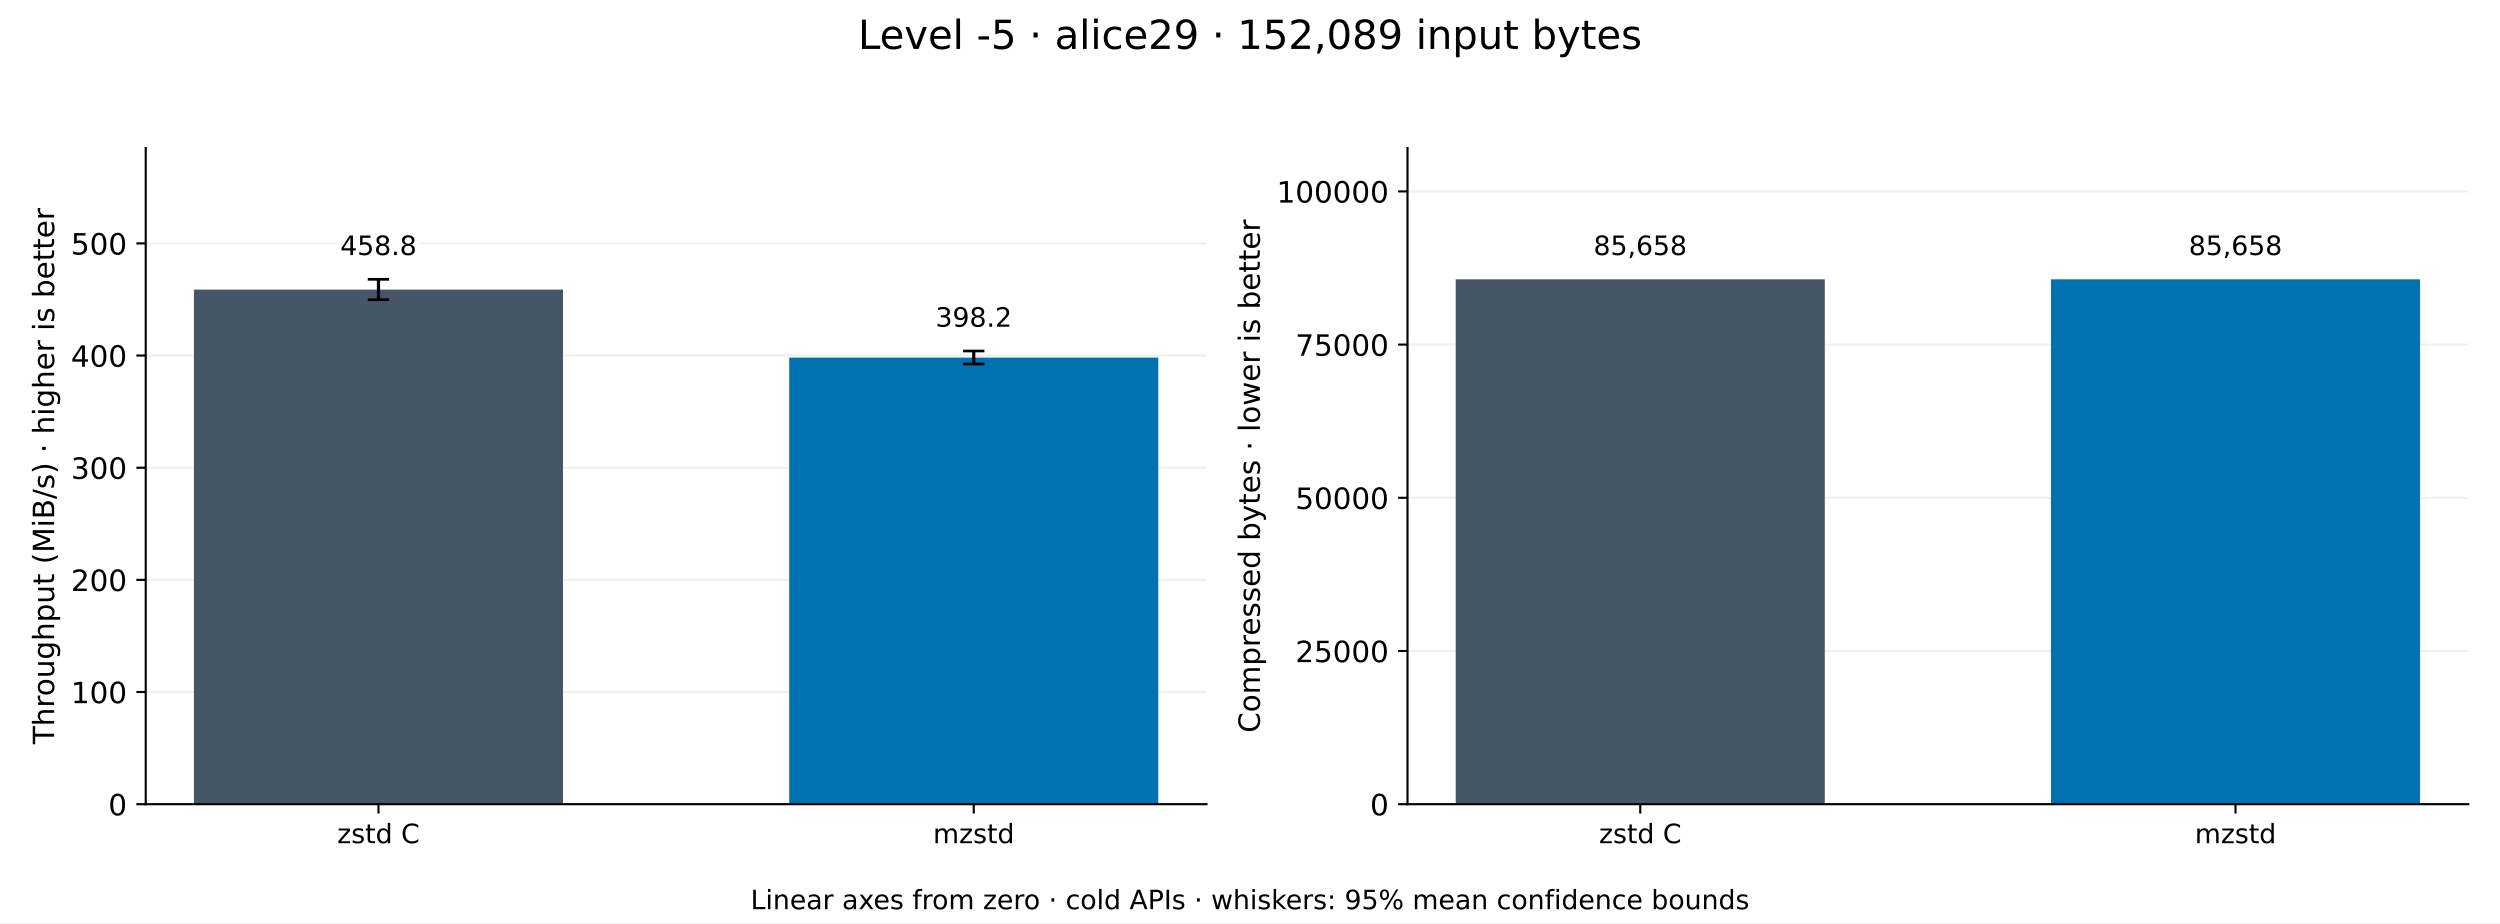
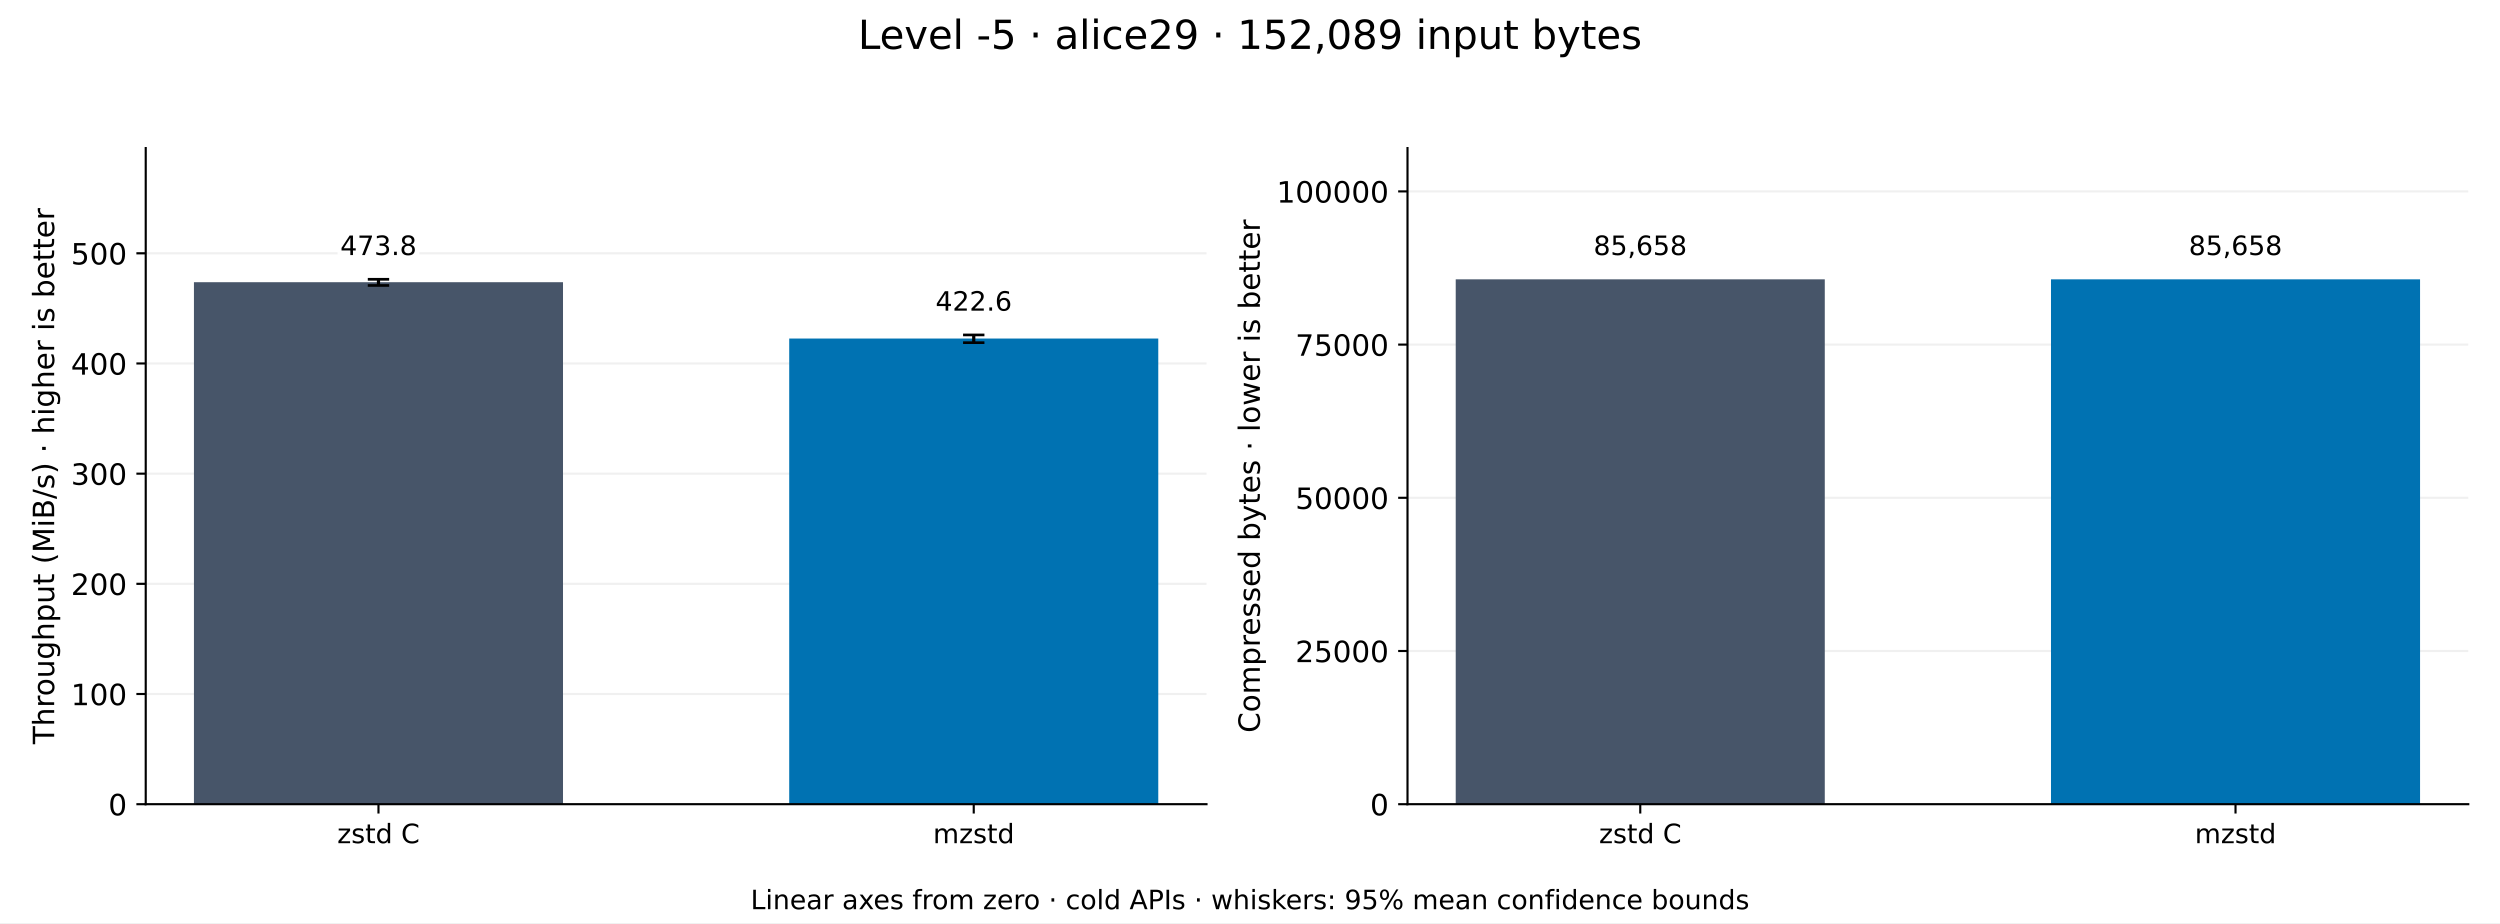
<svg xmlns="http://www.w3.org/2000/svg" xmlns:xlink="http://www.w3.org/1999/xlink" width="936pt" height="345.6pt" viewBox="0 0 936 345.6" version="1.1">
  <defs>
    <style type="text/css">*{stroke-linejoin: round; stroke-linecap: butt}</style>
  </defs>
  <g id="figure_1">
    <g id="patch_1">
      <path d="M 0 345.6 L 936 345.6 L 936 0 L 0 0 z " style="fill: #ffffff" />
    </g>
    <g id="axes_1">
      <g id="patch_2">
        <path d="M 54.56 301.088 L 451.71 301.088 L 451.71 55.44 L 54.56 55.44 z " style="fill: #ffffff" />
      </g>
      <g id="matplotlib.axis_1">
        <g id="xtick_1">
          <g id="line2d_1">
            <defs>
              <path id="mcbfd24ea1b" d="M 0 0 L 0 3.5 " style="stroke: #000000; stroke-width: 0.8" />
            </defs>
            <g>
              <use xlink:href="#mcbfd24ea1b" x="141.701" y="301.088" style="stroke: #000000; stroke-width: 0.8" />
            </g>
          </g>
          <g id="text_1">
            <text style="font-size: 10px; font-family: 'DejaVu Sans', 'Bitstream Vera Sans', 'Computer Modern Sans Serif', 'Lucida Grande', 'Verdana', 'Geneva', 'Lucid', 'Arial', 'Helvetica', 'Avant Garde', sans-serif; text-anchor: middle" x="141.701" y="315.686" transform="rotate(-0 141.7012 315.6864)">zstd C</text>
          </g>
        </g>
        <g id="xtick_2">
          <g id="line2d_2">
            <g>
              <use xlink:href="#mcbfd24ea1b" x="364.569" y="301.088" style="stroke: #000000; stroke-width: 0.8" />
            </g>
          </g>
          <g id="text_2">
            <text style="font-size: 10px; font-family: 'DejaVu Sans', 'Bitstream Vera Sans', 'Computer Modern Sans Serif', 'Lucida Grande', 'Verdana', 'Geneva', 'Lucid', 'Arial', 'Helvetica', 'Avant Garde', sans-serif; text-anchor: middle" x="364.569" y="315.686" transform="rotate(-0 364.5688 315.6864)">mzstd</text>
          </g>
        </g>
      </g>
      <g id="matplotlib.axis_2">
        <g id="ytick_1">
          <g id="line2d_3">
            <path d="M 54.56 301.088 L 451.71 301.088 " clip-path="url(#p8e0549db3e)" style="fill: none; stroke: #b0b0b0; stroke-opacity: 0.18; stroke-width: 0.8; stroke-linecap: square" />
          </g>
          <g id="line2d_4">
            <defs>
              <path id="m862e928616" d="M 0 0 L -3.5 0 " style="stroke: #000000; stroke-width: 0.8" />
            </defs>
            <g>
              <use xlink:href="#m862e928616" x="54.56" y="301.088" style="stroke: #000000; stroke-width: 0.8" />
            </g>
          </g>
          <g id="text_3">
            <text style="font-size: 11px; font-family: 'DejaVu Sans', 'Bitstream Vera Sans', 'Computer Modern Sans Serif', 'Lucida Grande', 'Verdana', 'Geneva', 'Lucid', 'Arial', 'Helvetica', 'Avant Garde', sans-serif; text-anchor: end" x="47.56" y="305.267" transform="rotate(-0 47.56 305.2671)">0</text>
          </g>
        </g>
        <g id="ytick_2">
          <g id="line2d_5">
-             <path d="M 54.56 259.095 L 451.71 259.095 " clip-path="url(#p8e0549db3e)" style="fill: none; stroke: #b0b0b0; stroke-opacity: 0.18; stroke-width: 0.8; stroke-linecap: square" />
+             <path d="M 54.56 259.838 L 451.71 259.838 " clip-path="url(#p8e0549db3e)" style="fill: none; stroke: #b0b0b0; stroke-opacity: 0.18; stroke-width: 0.8; stroke-linecap: square" />
          </g>
          <g id="line2d_6">
            <g>
-               <use xlink:href="#m862e928616" x="54.56" y="259.095" style="stroke: #000000; stroke-width: 0.8" />
+               <use xlink:href="#m862e928616" x="54.56" y="259.838" style="stroke: #000000; stroke-width: 0.8" />
            </g>
          </g>
          <g id="text_4">
-             <text style="font-size: 11px; font-family: 'DejaVu Sans', 'Bitstream Vera Sans', 'Computer Modern Sans Serif', 'Lucida Grande', 'Verdana', 'Geneva', 'Lucid', 'Arial', 'Helvetica', 'Avant Garde', sans-serif; text-anchor: end" x="47.56" y="263.274" transform="rotate(-0 47.56 263.2745)">100</text>
+             <text style="font-size: 11px; font-family: 'DejaVu Sans', 'Bitstream Vera Sans', 'Computer Modern Sans Serif', 'Lucida Grande', 'Verdana', 'Geneva', 'Lucid', 'Arial', 'Helvetica', 'Avant Garde', sans-serif; text-anchor: end" x="47.56" y="264.017" transform="rotate(-0 47.56 264.0167)">100</text>
          </g>
        </g>
        <g id="ytick_3">
          <g id="line2d_7">
-             <path d="M 54.56 217.103 L 451.71 217.103 " clip-path="url(#p8e0549db3e)" style="fill: none; stroke: #b0b0b0; stroke-opacity: 0.18; stroke-width: 0.8; stroke-linecap: square" />
+             <path d="M 54.56 218.587 L 451.71 218.587 " clip-path="url(#p8e0549db3e)" style="fill: none; stroke: #b0b0b0; stroke-opacity: 0.18; stroke-width: 0.8; stroke-linecap: square" />
          </g>
          <g id="line2d_8">
            <g>
-               <use xlink:href="#m862e928616" x="54.56" y="217.103" style="stroke: #000000; stroke-width: 0.8" />
+               <use xlink:href="#m862e928616" x="54.56" y="218.587" style="stroke: #000000; stroke-width: 0.8" />
            </g>
          </g>
          <g id="text_5">
-             <text style="font-size: 11px; font-family: 'DejaVu Sans', 'Bitstream Vera Sans', 'Computer Modern Sans Serif', 'Lucida Grande', 'Verdana', 'Geneva', 'Lucid', 'Arial', 'Helvetica', 'Avant Garde', sans-serif; text-anchor: end" x="47.56" y="221.282" transform="rotate(-0 47.56 221.2818)">200</text>
+             <text style="font-size: 11px; font-family: 'DejaVu Sans', 'Bitstream Vera Sans', 'Computer Modern Sans Serif', 'Lucida Grande', 'Verdana', 'Geneva', 'Lucid', 'Arial', 'Helvetica', 'Avant Garde', sans-serif; text-anchor: end" x="47.56" y="222.766" transform="rotate(-0 47.56 222.7662)">200</text>
          </g>
        </g>
        <g id="ytick_4">
          <g id="line2d_9">
-             <path d="M 54.56 175.11 L 451.71 175.11 " clip-path="url(#p8e0549db3e)" style="fill: none; stroke: #b0b0b0; stroke-opacity: 0.18; stroke-width: 0.8; stroke-linecap: square" />
+             <path d="M 54.56 177.337 L 451.71 177.337 " clip-path="url(#p8e0549db3e)" style="fill: none; stroke: #b0b0b0; stroke-opacity: 0.18; stroke-width: 0.8; stroke-linecap: square" />
          </g>
          <g id="line2d_10">
            <g>
-               <use xlink:href="#m862e928616" x="54.56" y="175.11" style="stroke: #000000; stroke-width: 0.8" />
+               <use xlink:href="#m862e928616" x="54.56" y="177.337" style="stroke: #000000; stroke-width: 0.8" />
            </g>
          </g>
          <g id="text_6">
-             <text style="font-size: 11px; font-family: 'DejaVu Sans', 'Bitstream Vera Sans', 'Computer Modern Sans Serif', 'Lucida Grande', 'Verdana', 'Geneva', 'Lucid', 'Arial', 'Helvetica', 'Avant Garde', sans-serif; text-anchor: end" x="47.56" y="179.289" transform="rotate(-0 47.56 179.2891)">300</text>
+             <text style="font-size: 11px; font-family: 'DejaVu Sans', 'Bitstream Vera Sans', 'Computer Modern Sans Serif', 'Lucida Grande', 'Verdana', 'Geneva', 'Lucid', 'Arial', 'Helvetica', 'Avant Garde', sans-serif; text-anchor: end" x="47.56" y="181.516" transform="rotate(-0 47.56 181.5158)">300</text>
          </g>
        </g>
        <g id="ytick_5">
          <g id="line2d_11">
-             <path d="M 54.56 133.117 L 451.71 133.117 " clip-path="url(#p8e0549db3e)" style="fill: none; stroke: #b0b0b0; stroke-opacity: 0.18; stroke-width: 0.8; stroke-linecap: square" />
+             <path d="M 54.56 136.086 L 451.71 136.086 " clip-path="url(#p8e0549db3e)" style="fill: none; stroke: #b0b0b0; stroke-opacity: 0.18; stroke-width: 0.8; stroke-linecap: square" />
          </g>
          <g id="line2d_12">
            <g>
-               <use xlink:href="#m862e928616" x="54.56" y="133.117" style="stroke: #000000; stroke-width: 0.8" />
+               <use xlink:href="#m862e928616" x="54.56" y="136.086" style="stroke: #000000; stroke-width: 0.8" />
            </g>
          </g>
          <g id="text_7">
-             <text style="font-size: 11px; font-family: 'DejaVu Sans', 'Bitstream Vera Sans', 'Computer Modern Sans Serif', 'Lucida Grande', 'Verdana', 'Geneva', 'Lucid', 'Arial', 'Helvetica', 'Avant Garde', sans-serif; text-anchor: end" x="47.56" y="137.296" transform="rotate(-0 47.56 137.2964)">400</text>
+             <text style="font-size: 11px; font-family: 'DejaVu Sans', 'Bitstream Vera Sans', 'Computer Modern Sans Serif', 'Lucida Grande', 'Verdana', 'Geneva', 'Lucid', 'Arial', 'Helvetica', 'Avant Garde', sans-serif; text-anchor: end" x="47.56" y="140.265" transform="rotate(-0 47.56 140.2653)">400</text>
          </g>
        </g>
        <g id="ytick_6">
          <g id="line2d_13">
-             <path d="M 54.56 91.125 L 451.71 91.125 " clip-path="url(#p8e0549db3e)" style="fill: none; stroke: #b0b0b0; stroke-opacity: 0.18; stroke-width: 0.8; stroke-linecap: square" />
+             <path d="M 54.56 94.836 L 451.71 94.836 " clip-path="url(#p8e0549db3e)" style="fill: none; stroke: #b0b0b0; stroke-opacity: 0.18; stroke-width: 0.8; stroke-linecap: square" />
          </g>
          <g id="line2d_14">
            <g>
-               <use xlink:href="#m862e928616" x="54.56" y="91.125" style="stroke: #000000; stroke-width: 0.8" />
+               <use xlink:href="#m862e928616" x="54.56" y="94.836" style="stroke: #000000; stroke-width: 0.8" />
            </g>
          </g>
          <g id="text_8">
-             <text style="font-size: 11px; font-family: 'DejaVu Sans', 'Bitstream Vera Sans', 'Computer Modern Sans Serif', 'Lucida Grande', 'Verdana', 'Geneva', 'Lucid', 'Arial', 'Helvetica', 'Avant Garde', sans-serif; text-anchor: end" x="47.56" y="95.304" transform="rotate(-0 47.56 95.30373)">500</text>
+             <text style="font-size: 11px; font-family: 'DejaVu Sans', 'Bitstream Vera Sans', 'Computer Modern Sans Serif', 'Lucida Grande', 'Verdana', 'Geneva', 'Lucid', 'Arial', 'Helvetica', 'Avant Garde', sans-serif; text-anchor: end" x="47.56" y="99.015" transform="rotate(-0 47.56 99.01483)">500</text>
          </g>
        </g>
        <g id="text_9">
          <text style="font-size: 11px; font-family: 'DejaVu Sans', 'Bitstream Vera Sans', 'Computer Modern Sans Serif', 'Lucida Grande', 'Verdana', 'Geneva', 'Lucid', 'Arial', 'Helvetica', 'Avant Garde', sans-serif; text-anchor: middle" x="20.276" y="178.264" transform="rotate(-90 20.27609 178.264)">Throughput (MiB/s) · higher is better</text>
        </g>
      </g>
      <g id="patch_3">
-         <path d="M 72.612 301.088 L 210.79 301.088 L 210.79 108.425 L 72.612 108.425 z " clip-path="url(#p8e0549db3e)" style="fill: #475569" />
+         <path d="M 72.612 301.088 L 210.79 301.088 L 210.79 105.651 L 72.612 105.651 z " clip-path="url(#p8e0549db3e)" style="fill: #475569" />
      </g>
      <g id="patch_4">
-         <path d="M 295.48 301.088 L 433.658 301.088 L 433.658 133.885 L 295.48 133.885 z " clip-path="url(#p8e0549db3e)" style="fill: #0072b2" />
+         <path d="M 295.48 301.088 L 433.658 301.088 L 433.658 126.755 L 295.48 126.755 z " clip-path="url(#p8e0549db3e)" style="fill: #0072b2" />
      </g>
      <g id="LineCollection_1">
-         <path d="M 141.701 112.217 L 141.701 104.57 " clip-path="url(#p8e0549db3e)" style="fill: none; stroke: #000000; stroke-width: 1.2" />
-         <path d="M 364.569 136.274 L 364.569 131.404 " clip-path="url(#p8e0549db3e)" style="fill: none; stroke: #000000; stroke-width: 1.2" />
+         <path d="M 141.701 106.886 L 141.701 104.57 " clip-path="url(#p8e0549db3e)" style="fill: none; stroke: #000000; stroke-width: 1.2" />
+         <path d="M 364.569 128.305 L 364.569 125.401 " clip-path="url(#p8e0549db3e)" style="fill: none; stroke: #000000; stroke-width: 1.2" />
      </g>
      <g id="line2d_15">
        <defs>
          <path id="mf7f69e77f0" d="M 4 0 L -4 -0 " style="stroke: #000000" />
        </defs>
        <g clip-path="url(#p8e0549db3e)">
-           <use xlink:href="#mf7f69e77f0" x="141.701" y="112.217" style="fill: #1f77b4; stroke: #000000" />
-           <use xlink:href="#mf7f69e77f0" x="364.569" y="136.274" style="fill: #1f77b4; stroke: #000000" />
+           <use xlink:href="#mf7f69e77f0" x="141.701" y="106.886" style="fill: #1f77b4; stroke: #000000" />
+           <use xlink:href="#mf7f69e77f0" x="364.569" y="128.305" style="fill: #1f77b4; stroke: #000000" />
        </g>
      </g>
      <g id="line2d_16">
        <g clip-path="url(#p8e0549db3e)">
          <use xlink:href="#mf7f69e77f0" x="141.701" y="104.57" style="fill: #1f77b4; stroke: #000000" />
-           <use xlink:href="#mf7f69e77f0" x="364.569" y="131.404" style="fill: #1f77b4; stroke: #000000" />
+           <use xlink:href="#mf7f69e77f0" x="364.569" y="125.401" style="fill: #1f77b4; stroke: #000000" />
        </g>
      </g>
      <g id="patch_5">
        <path d="M 54.56 301.088 L 54.56 55.44 " style="fill: none; stroke: #000000; stroke-width: 0.8; stroke-linejoin: miter; stroke-linecap: square" />
      </g>
      <g id="patch_6">
        <path d="M 54.56 301.088 L 451.71 301.088 " style="fill: none; stroke: #000000; stroke-width: 0.8; stroke-linejoin: miter; stroke-linecap: square" />
      </g>
      <g id="text_10">
        <g id="patch_7">
          <path d="M 126.387 98.57 L 157.015 98.57 L 157.015 86.891 L 126.387 86.891 z " style="fill: #ffffff; opacity: 0.9" />
        </g>
-         <text style="font-size: 10px; font-family: 'DejaVu Sans', 'Bitstream Vera Sans', 'Computer Modern Sans Serif', 'Lucida Grande', 'Verdana', 'Geneva', 'Lucid', 'Arial', 'Helvetica', 'Avant Garde', sans-serif; text-anchor: middle" x="141.701" y="95.49" transform="rotate(-0 141.7012 95.48991)">458.8</text>
+         <text style="font-size: 10px; font-family: 'DejaVu Sans', 'Bitstream Vera Sans', 'Computer Modern Sans Serif', 'Lucida Grande', 'Verdana', 'Geneva', 'Lucid', 'Arial', 'Helvetica', 'Avant Garde', sans-serif; text-anchor: middle" x="141.701" y="95.49" transform="rotate(-0 141.7012 95.48991)">473.8</text>
      </g>
      <g id="text_11">
        <g id="patch_8">
-           <path d="M 349.255 125.404 L 379.883 125.404 L 379.883 113.726 L 349.255 113.726 z " style="fill: #ffffff; opacity: 0.9" />
-         </g>
-         <text style="font-size: 10px; font-family: 'DejaVu Sans', 'Bitstream Vera Sans', 'Computer Modern Sans Serif', 'Lucida Grande', 'Verdana', 'Geneva', 'Lucid', 'Arial', 'Helvetica', 'Avant Garde', sans-serif; text-anchor: middle" x="364.569" y="122.324" transform="rotate(-0 364.5688 122.3244)">398.2</text>
+           <path d="M 349.255 119.401 L 379.883 119.401 L 379.883 107.723 L 349.255 107.723 z " style="fill: #ffffff; opacity: 0.9" />
+         </g>
+         <text style="font-size: 10px; font-family: 'DejaVu Sans', 'Bitstream Vera Sans', 'Computer Modern Sans Serif', 'Lucida Grande', 'Verdana', 'Geneva', 'Lucid', 'Arial', 'Helvetica', 'Avant Garde', sans-serif; text-anchor: middle" x="364.569" y="116.321" transform="rotate(-0 364.5688 116.321)">422.6</text>
      </g>
    </g>
    <g id="axes_2">
      <g id="patch_9">
        <path d="M 526.97 301.088 L 924.12 301.088 L 924.12 55.44 L 526.97 55.44 z " style="fill: #ffffff" />
      </g>
      <g id="matplotlib.axis_3">
        <g id="xtick_3">
          <g id="line2d_17">
            <g>
              <use xlink:href="#mcbfd24ea1b" x="614.111" y="301.088" style="stroke: #000000; stroke-width: 0.8" />
            </g>
          </g>
          <g id="text_12">
            <text style="font-size: 10px; font-family: 'DejaVu Sans', 'Bitstream Vera Sans', 'Computer Modern Sans Serif', 'Lucida Grande', 'Verdana', 'Geneva', 'Lucid', 'Arial', 'Helvetica', 'Avant Garde', sans-serif; text-anchor: middle" x="614.111" y="315.686" transform="rotate(-0 614.1112 315.6864)">zstd C</text>
          </g>
        </g>
        <g id="xtick_4">
          <g id="line2d_18">
            <g>
              <use xlink:href="#mcbfd24ea1b" x="836.979" y="301.088" style="stroke: #000000; stroke-width: 0.8" />
            </g>
          </g>
          <g id="text_13">
            <text style="font-size: 10px; font-family: 'DejaVu Sans', 'Bitstream Vera Sans', 'Computer Modern Sans Serif', 'Lucida Grande', 'Verdana', 'Geneva', 'Lucid', 'Arial', 'Helvetica', 'Avant Garde', sans-serif; text-anchor: middle" x="836.979" y="315.686" transform="rotate(-0 836.9788 315.6864)">mzstd</text>
          </g>
        </g>
      </g>
      <g id="matplotlib.axis_4">
        <g id="ytick_7">
          <g id="line2d_19">
            <path d="M 526.97 301.088 L 924.12 301.088 " clip-path="url(#p28f1f4fded)" style="fill: none; stroke: #b0b0b0; stroke-opacity: 0.18; stroke-width: 0.8; stroke-linecap: square" />
          </g>
          <g id="line2d_20">
            <g>
              <use xlink:href="#m862e928616" x="526.97" y="301.088" style="stroke: #000000; stroke-width: 0.8" />
            </g>
          </g>
          <g id="text_14">
            <text style="font-size: 11px; font-family: 'DejaVu Sans', 'Bitstream Vera Sans', 'Computer Modern Sans Serif', 'Lucida Grande', 'Verdana', 'Geneva', 'Lucid', 'Arial', 'Helvetica', 'Avant Garde', sans-serif; text-anchor: end" x="519.97" y="305.267" transform="rotate(-0 519.97 305.2671)">0</text>
          </g>
        </g>
        <g id="ytick_8">
          <g id="line2d_21">
            <path d="M 526.97 243.732 L 924.12 243.732 " clip-path="url(#p28f1f4fded)" style="fill: none; stroke: #b0b0b0; stroke-opacity: 0.18; stroke-width: 0.8; stroke-linecap: square" />
          </g>
          <g id="line2d_22">
            <g>
              <use xlink:href="#m862e928616" x="526.97" y="243.732" style="stroke: #000000; stroke-width: 0.8" />
            </g>
          </g>
          <g id="text_15">
            <text style="font-size: 11px; font-family: 'DejaVu Sans', 'Bitstream Vera Sans', 'Computer Modern Sans Serif', 'Lucida Grande', 'Verdana', 'Geneva', 'Lucid', 'Arial', 'Helvetica', 'Avant Garde', sans-serif; text-anchor: end" x="519.97" y="247.912" transform="rotate(-0 519.97 247.9116)">25000</text>
          </g>
        </g>
        <g id="ytick_9">
          <g id="line2d_23">
            <path d="M 526.97 186.377 L 924.12 186.377 " clip-path="url(#p28f1f4fded)" style="fill: none; stroke: #b0b0b0; stroke-opacity: 0.18; stroke-width: 0.8; stroke-linecap: square" />
          </g>
          <g id="line2d_24">
            <g>
              <use xlink:href="#m862e928616" x="526.97" y="186.377" style="stroke: #000000; stroke-width: 0.8" />
            </g>
          </g>
          <g id="text_16">
            <text style="font-size: 11px; font-family: 'DejaVu Sans', 'Bitstream Vera Sans', 'Computer Modern Sans Serif', 'Lucida Grande', 'Verdana', 'Geneva', 'Lucid', 'Arial', 'Helvetica', 'Avant Garde', sans-serif; text-anchor: end" x="519.97" y="190.556" transform="rotate(-0 519.97 190.5561)">50000</text>
          </g>
        </g>
        <g id="ytick_10">
          <g id="line2d_25">
            <path d="M 526.97 129.021 L 924.12 129.021 " clip-path="url(#p28f1f4fded)" style="fill: none; stroke: #b0b0b0; stroke-opacity: 0.18; stroke-width: 0.8; stroke-linecap: square" />
          </g>
          <g id="line2d_26">
            <g>
              <use xlink:href="#m862e928616" x="526.97" y="129.021" style="stroke: #000000; stroke-width: 0.8" />
            </g>
          </g>
          <g id="text_17">
            <text style="font-size: 11px; font-family: 'DejaVu Sans', 'Bitstream Vera Sans', 'Computer Modern Sans Serif', 'Lucida Grande', 'Verdana', 'Geneva', 'Lucid', 'Arial', 'Helvetica', 'Avant Garde', sans-serif; text-anchor: end" x="519.97" y="133.201" transform="rotate(-0 519.97 133.2005)">75000</text>
          </g>
        </g>
        <g id="ytick_11">
          <g id="line2d_27">
            <path d="M 526.97 71.666 L 924.12 71.666 " clip-path="url(#p28f1f4fded)" style="fill: none; stroke: #b0b0b0; stroke-opacity: 0.18; stroke-width: 0.8; stroke-linecap: square" />
          </g>
          <g id="line2d_28">
            <g>
              <use xlink:href="#m862e928616" x="526.97" y="71.666" style="stroke: #000000; stroke-width: 0.8" />
            </g>
          </g>
          <g id="text_18">
            <text style="font-size: 11px; font-family: 'DejaVu Sans', 'Bitstream Vera Sans', 'Computer Modern Sans Serif', 'Lucida Grande', 'Verdana', 'Geneva', 'Lucid', 'Arial', 'Helvetica', 'Avant Garde', sans-serif; text-anchor: end" x="519.97" y="75.845" transform="rotate(-0 519.97 75.84502)">100000</text>
          </g>
        </g>
        <g id="text_19">
          <text style="font-size: 11px; font-family: 'DejaVu Sans', 'Bitstream Vera Sans', 'Computer Modern Sans Serif', 'Lucida Grande', 'Verdana', 'Geneva', 'Lucid', 'Arial', 'Helvetica', 'Avant Garde', sans-serif; text-anchor: middle" x="471.69" y="178.264" transform="rotate(-90 471.6898 178.264)">Compressed bytes · lower is better</text>
        </g>
      </g>
      <g id="patch_10">
        <path d="M 545.022 301.088 L 683.2 301.088 L 683.2 104.57 L 545.022 104.57 z " clip-path="url(#p28f1f4fded)" style="fill: #475569" />
      </g>
      <g id="patch_11">
        <path d="M 767.89 301.088 L 906.068 301.088 L 906.068 104.57 L 767.89 104.57 z " clip-path="url(#p28f1f4fded)" style="fill: #0072b2" />
      </g>
      <g id="patch_12">
        <path d="M 526.97 301.088 L 526.97 55.44 " style="fill: none; stroke: #000000; stroke-width: 0.8; stroke-linejoin: miter; stroke-linecap: square" />
      </g>
      <g id="patch_13">
        <path d="M 526.97 301.088 L 924.12 301.088 " style="fill: none; stroke: #000000; stroke-width: 0.8; stroke-linejoin: miter; stroke-linecap: square" />
      </g>
      <g id="text_20">
        <g id="patch_14">
          <path d="M 595.616 98.57 L 632.607 98.57 L 632.607 86.891 L 595.616 86.891 z " style="fill: #ffffff; opacity: 0.9" />
        </g>
        <text style="font-size: 10px; font-family: 'DejaVu Sans', 'Bitstream Vera Sans', 'Computer Modern Sans Serif', 'Lucida Grande', 'Verdana', 'Geneva', 'Lucid', 'Arial', 'Helvetica', 'Avant Garde', sans-serif; text-anchor: middle" x="614.111" y="95.49" transform="rotate(-0 614.1112 95.48991)">85,658</text>
      </g>
      <g id="text_21">
        <g id="patch_15">
          <path d="M 818.483 98.57 L 855.474 98.57 L 855.474 86.891 L 818.483 86.891 z " style="fill: #ffffff; opacity: 0.9" />
        </g>
        <text style="font-size: 10px; font-family: 'DejaVu Sans', 'Bitstream Vera Sans', 'Computer Modern Sans Serif', 'Lucida Grande', 'Verdana', 'Geneva', 'Lucid', 'Arial', 'Helvetica', 'Avant Garde', sans-serif; text-anchor: middle" x="836.979" y="95.49" transform="rotate(-0 836.9788 95.48991)">85,658</text>
      </g>
    </g>
    <g id="text_22">
      <text style="font-size: 15px; font-family: 'DejaVu Sans', 'Bitstream Vera Sans', 'Computer Modern Sans Serif', 'Lucida Grande', 'Verdana', 'Geneva', 'Lucid', 'Arial', 'Helvetica', 'Avant Garde', sans-serif; text-anchor: middle" x="468" y="18.31" transform="rotate(-0 468 18.30966)">Level -5 · alice29 · 152,089 input bytes</text>
    </g>
    <g id="text_23">
      <text style="font-size: 10px; font-family: 'DejaVu Sans', 'Bitstream Vera Sans', 'Computer Modern Sans Serif', 'Lucida Grande', 'Verdana', 'Geneva', 'Lucid', 'Arial', 'Helvetica', 'Avant Garde', sans-serif; text-anchor: middle" x="468" y="340.416" transform="rotate(-0 468 340.416)">Linear axes from zero · cold APIs · whiskers: 95% mean confidence bounds</text>
    </g>
  </g>
  <defs>
    <clipPath id="p8e0549db3e">
      <rect x="54.56" y="55.44" width="397.15" height="245.648" />
    </clipPath>
    <clipPath id="p28f1f4fded">
      <rect x="526.97" y="55.44" width="397.15" height="245.648" />
    </clipPath>
  </defs>
</svg>
